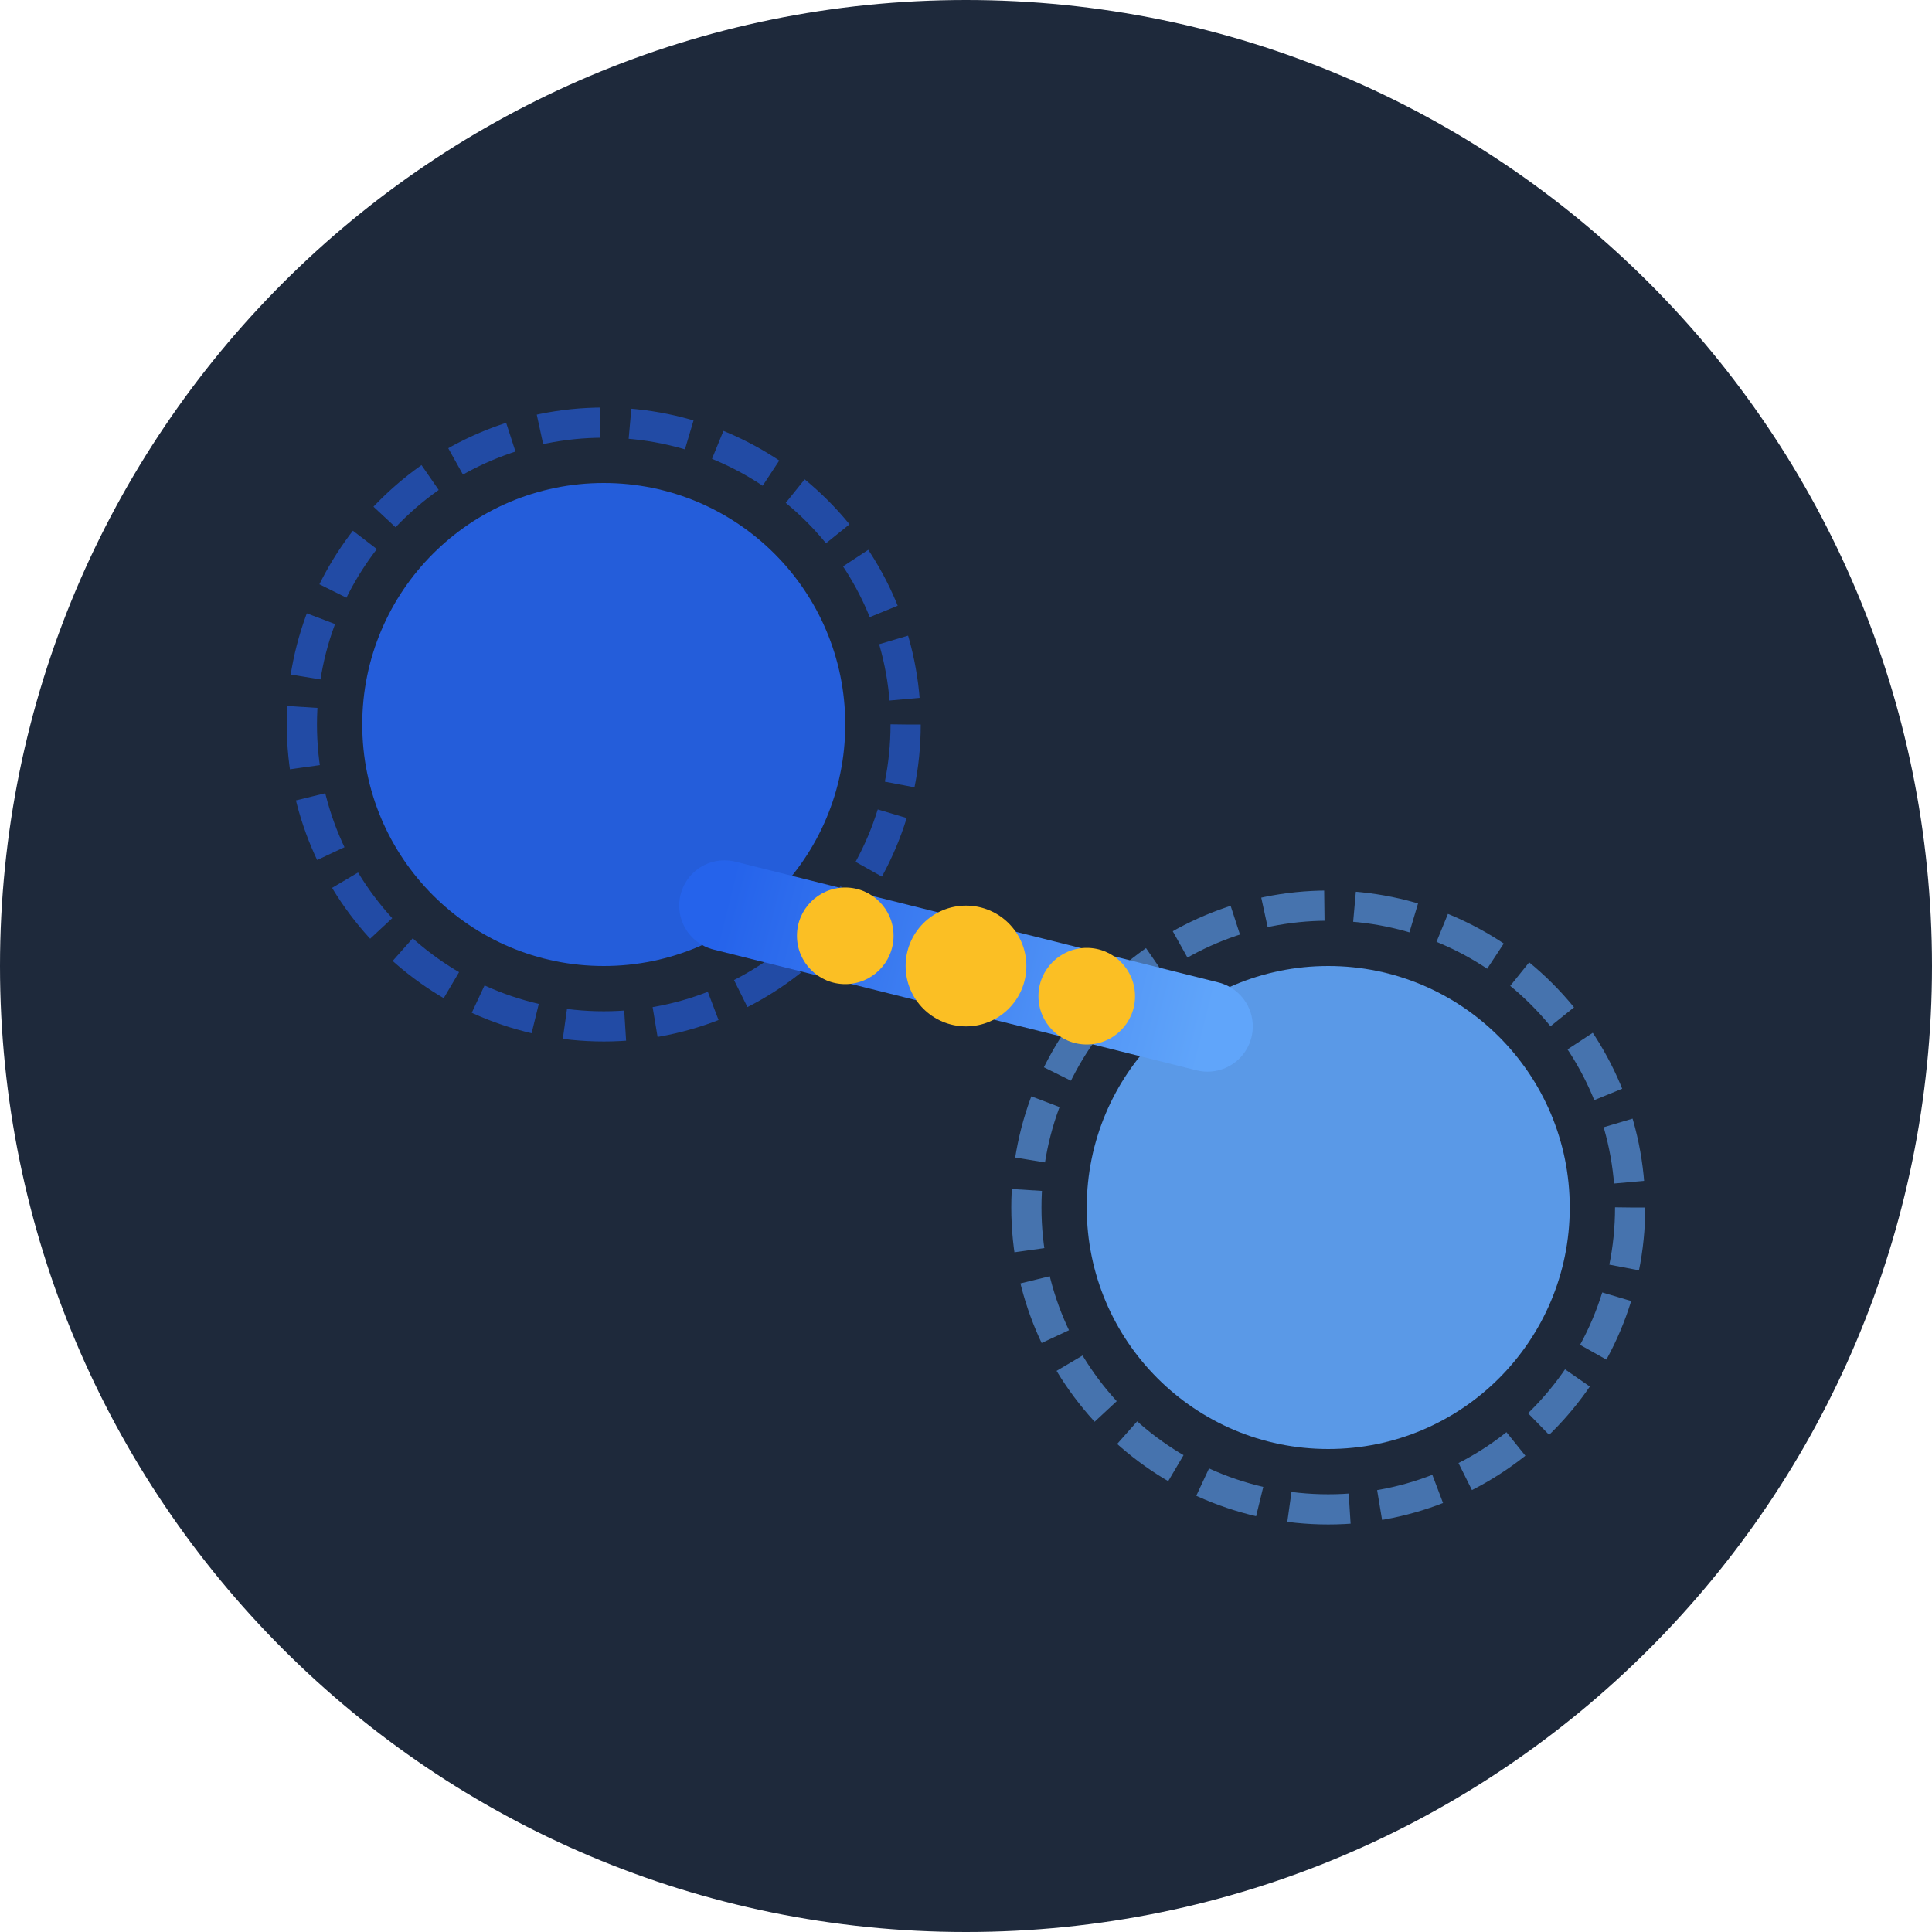
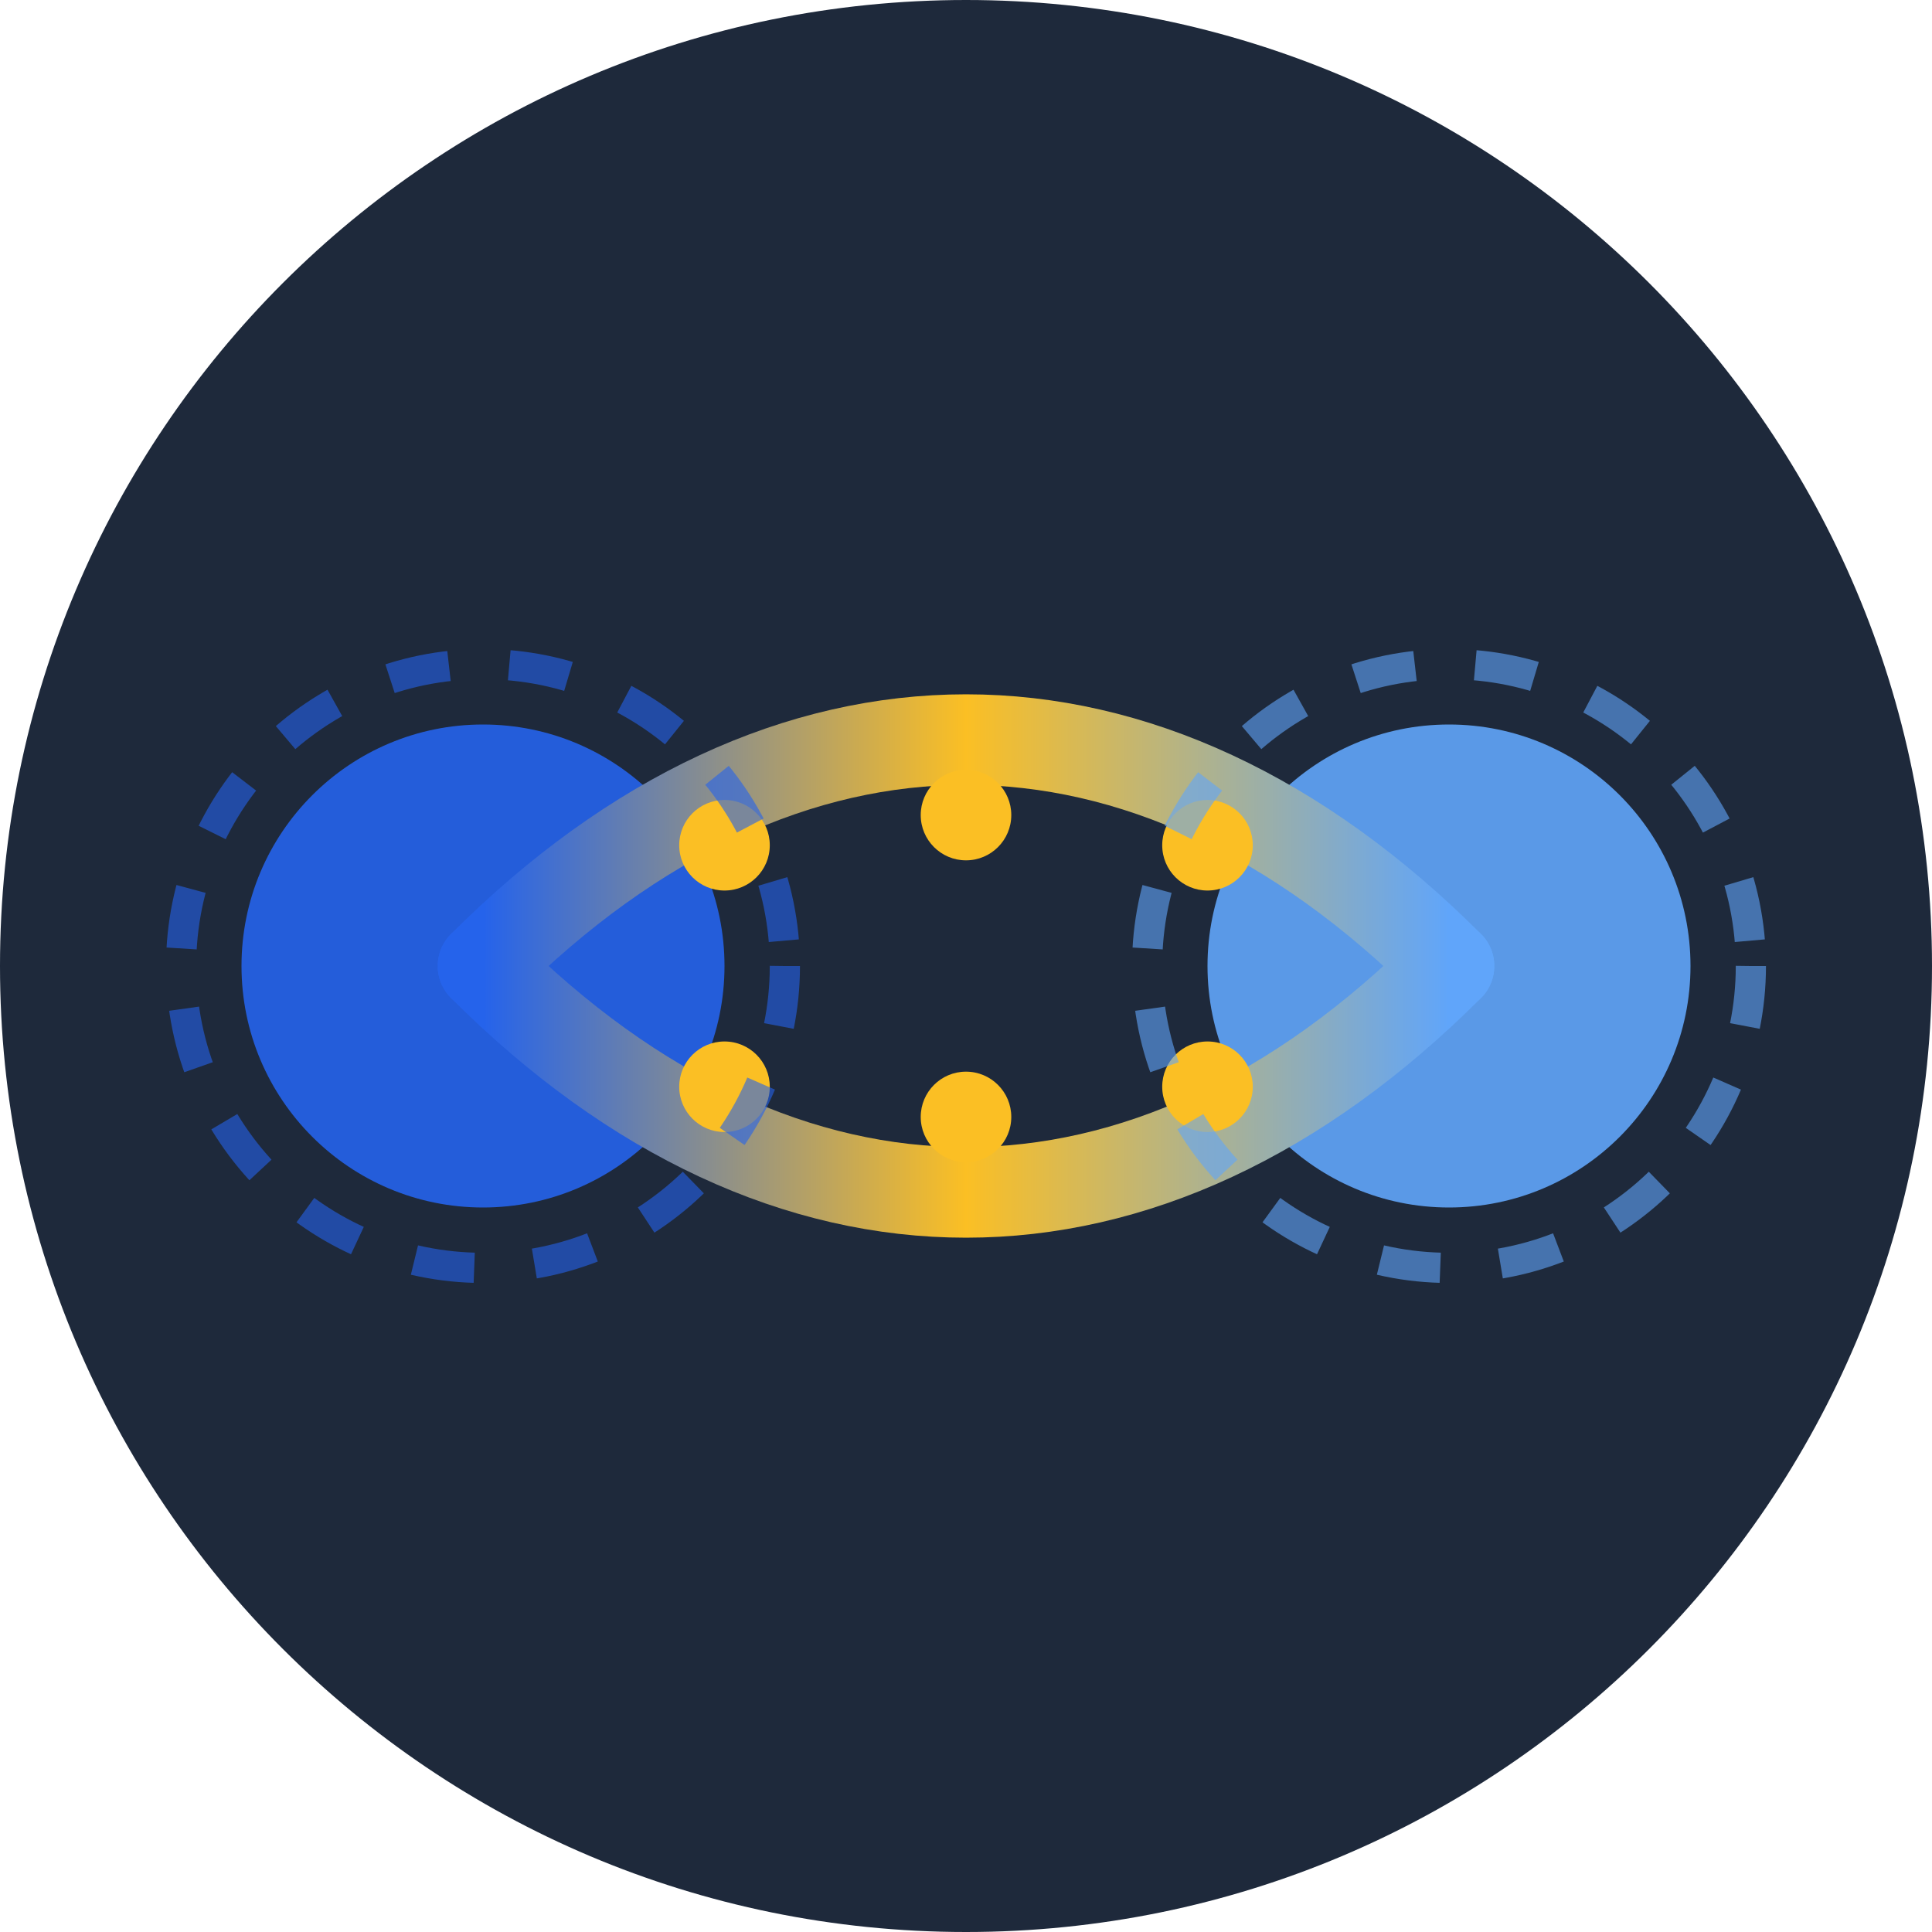
- <svg xmlns="http://www.w3.org/2000/svg" width="32" height="32" viewBox="0 0 32 32" fill="none">
-   <circle cx="16" cy="16" r="16" fill="#1E293B" />
-   <circle cx="10" cy="12" r="4" fill="#2563EB" opacity="0.9" />
-   <circle cx="10" cy="12" r="5" stroke="#2563EB" stroke-width="0.5" stroke-dasharray="1 0.5" opacity="0.6" />
-   <circle cx="22" cy="20" r="4" fill="#60A5FA" opacity="0.9" />
-   <circle cx="22" cy="20" r="5" stroke="#60A5FA" stroke-width="0.5" stroke-dasharray="1 0.5" opacity="0.6" />
-   <line x1="12" y1="15" x2="20" y2="17" stroke="url(#gradient)" stroke-width="1.5" stroke-linecap="round" />
-   <circle cx="14" cy="15.5" r="0.8" fill="#FBBF24" />
-   <circle cx="16" cy="16" r="1" fill="#FBBF24" />
-   <circle cx="18" cy="16.5" r="0.8" fill="#FBBF24" />
+ <svg xmlns="http://www.w3.org/2000/svg" width="64" height="64" viewBox="0 0 64 64" fill="none">
+   <circle cx="32" cy="32" r="32" fill="#1E293B" />
+   <g transform="translate(16, 32) scale(1)">
+     <circle cx="0" cy="0" r="8" fill="#2563EB" opacity="0.9" />
+     <circle cx="32" cy="0" r="8" fill="#60A5FA" opacity="0.9" />
+     <path d="M 0 0 C 10 -10 22 -10 32 0" stroke="url(#connector-gradient)" stroke-width="3" stroke-linecap="round" />
+     <path d="M 0 0 C 10 10 22 10 32 0" stroke="url(#connector-gradient)" stroke-width="3" stroke-linecap="round" />
+     <circle cx="8" cy="-4" r="1.5" fill="#FBBF24" />
+     <circle cx="16" cy="-5" r="1.5" fill="#FBBF24" />
+     <circle cx="24" cy="-4" r="1.5" fill="#FBBF24" />
+     <circle cx="8" cy="4" r="1.5" fill="#FBBF24" />
+     <circle cx="16" cy="5" r="1.5" fill="#FBBF24" />
+     <circle cx="24" cy="4" r="1.5" fill="#FBBF24" />
+     <circle cx="0" cy="0" r="10" stroke="#2563EB" stroke-width="1" stroke-dasharray="2 2" opacity="0.6" />
+     <circle cx="32" cy="0" r="10" stroke="#60A5FA" stroke-width="1" stroke-dasharray="2 2" opacity="0.6" />
+   </g>
  <defs>
-     <linearGradient id="gradient" x1="12" y1="15" x2="20" y2="17" gradientUnits="userSpaceOnUse">
+     <linearGradient id="connector-gradient" x1="0" y1="0" x2="32" y2="0" gradientUnits="userSpaceOnUse">
      <stop offset="0%" stop-color="#2563EB" />
+       <stop offset="50%" stop-color="#FBBF24" />
      <stop offset="100%" stop-color="#60A5FA" />
    </linearGradient>
  </defs>
</svg>
